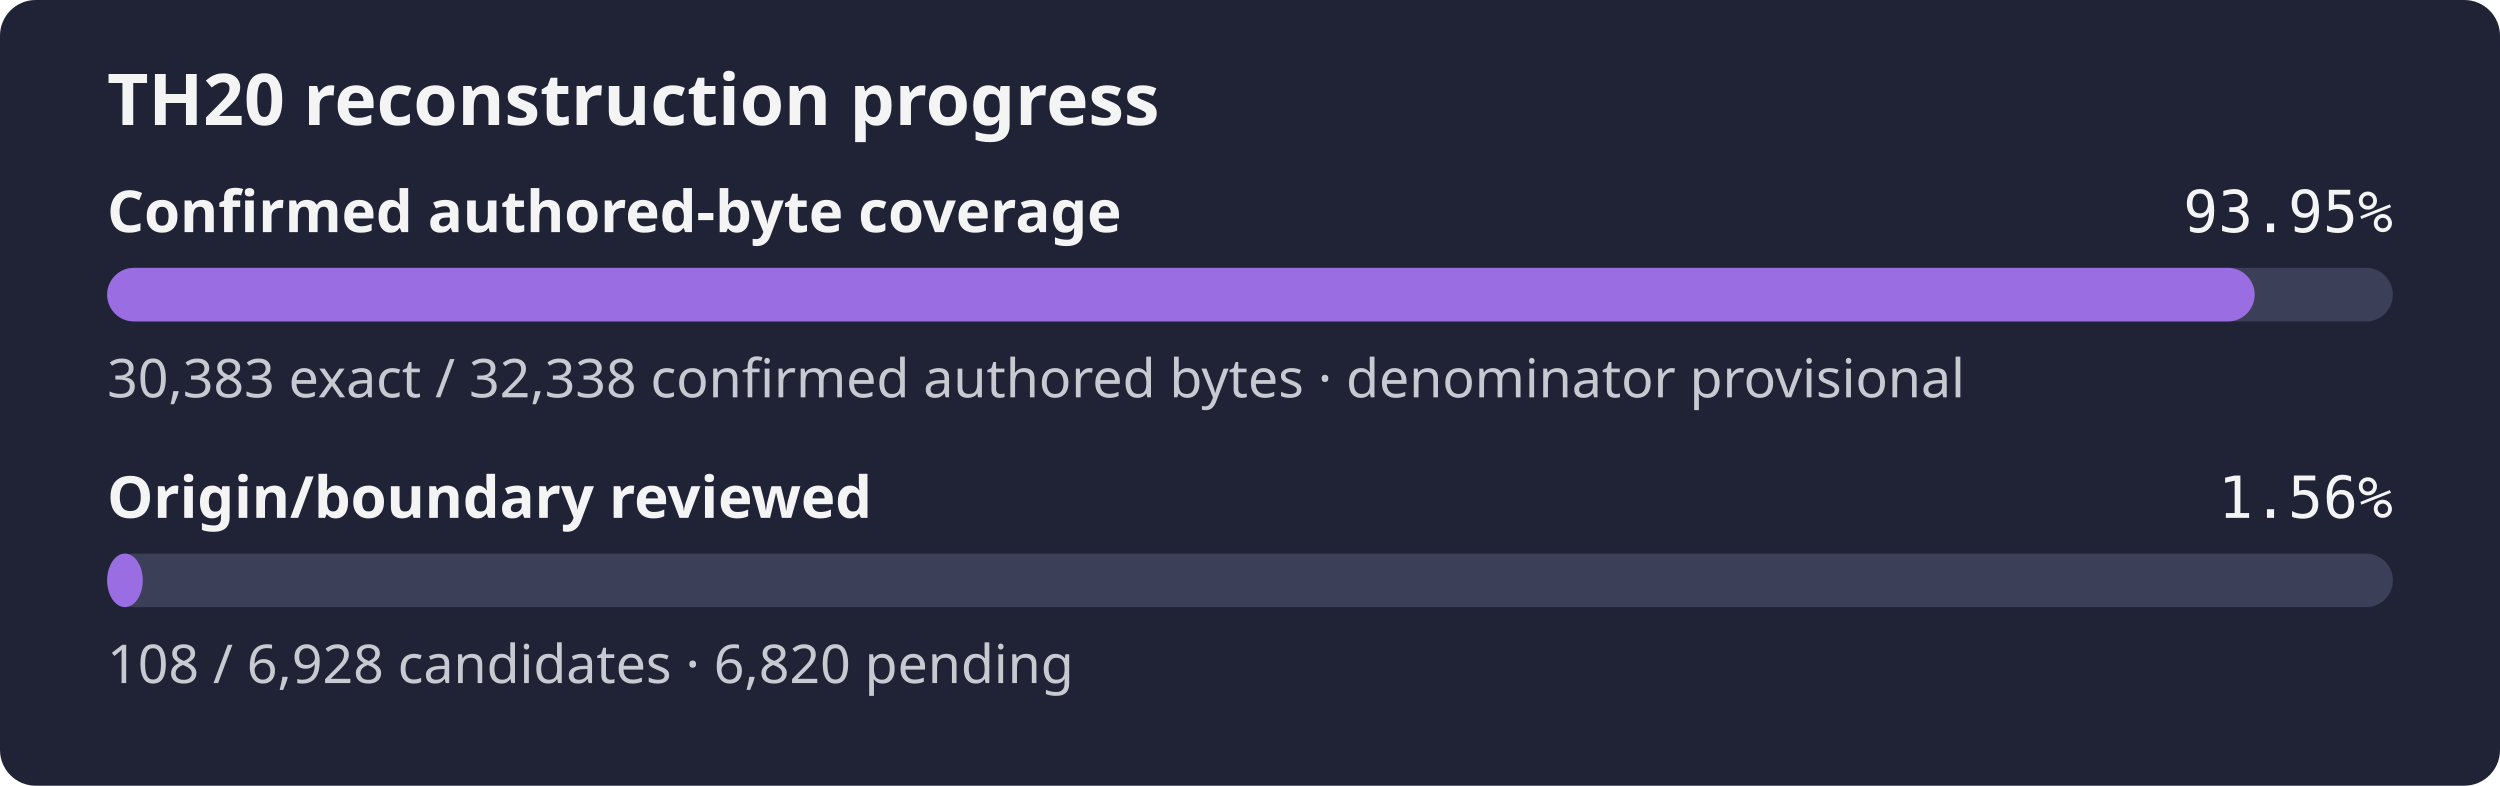
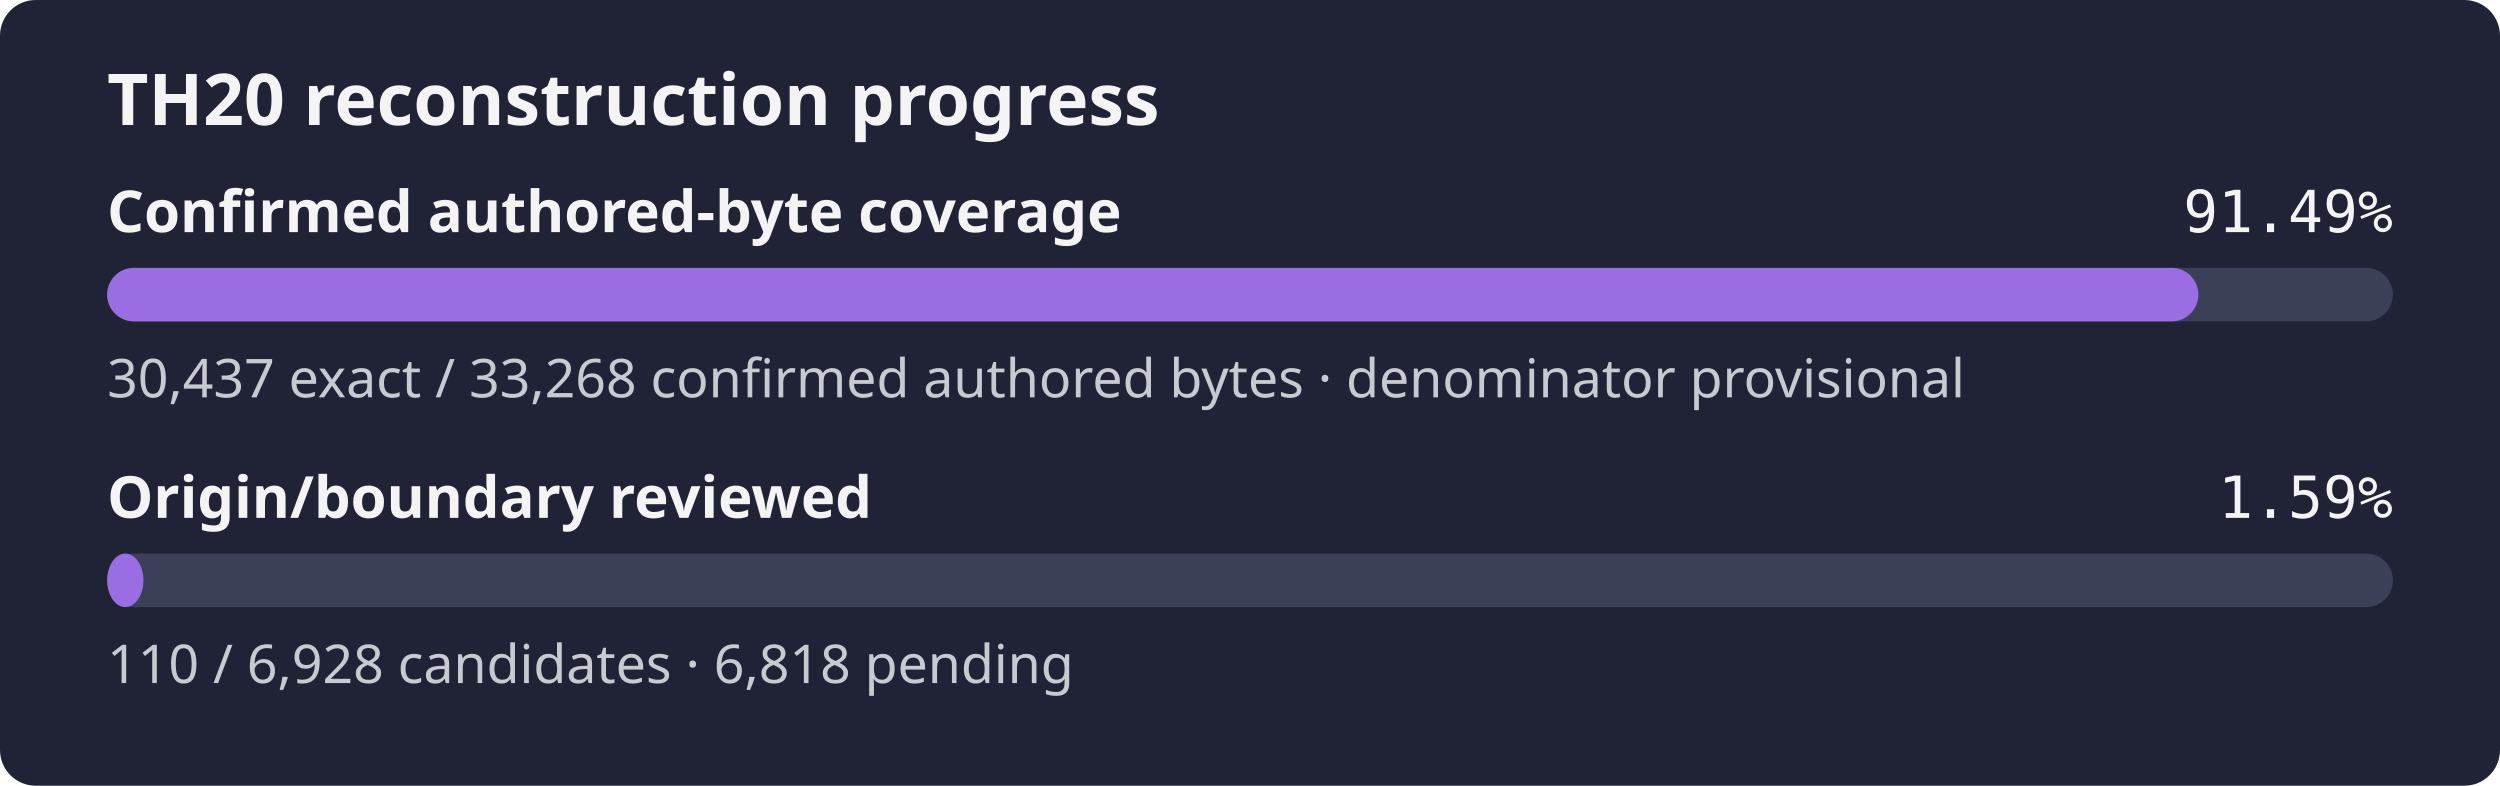
- <svg xmlns="http://www.w3.org/2000/svg" width="560" height="176" role="img" aria-label="TH20 reconstruction progress: 93.95% of the confirmed authored-byte set is exact, origin review 1.56%">
+ <svg xmlns="http://www.w3.org/2000/svg" width="560" height="176" role="img" aria-label="TH20 reconstruction progress: 91.49% of the confirmed authored-byte set is exact, origin review 1.59%">
  <rect width="560" height="176" rx="8" fill="#1f2335" />
  <text x="24" y="28" fill="#f4f4f5" font-family="sans-serif" font-size="16" font-weight="600">TH20 reconstruction progress</text>
  <text x="24" y="52" fill="#f4f4f5" font-family="sans-serif" font-size="13" font-weight="600">Confirmed authored-byte coverage</text>
-   <text x="536" y="52" fill="#f4f4f5" text-anchor="end" font-family="monospace" font-size="13">93.95%</text>
+   <text x="536" y="52" fill="#f4f4f5" text-anchor="end" font-family="monospace" font-size="13">91.49%</text>
  <rect x="24" y="60" width="512" height="12" rx="6" fill="#3b4058" />
-   <rect x="24" y="60" width="481.05" height="12" rx="6" fill="#9b6de3" />
-   <text x="24" y="89" fill="#c8cad2" font-family="sans-serif" font-size="12">30,383 exact / 32,338 confirmed authored bytes · denominator provisional</text>
+   <rect x="24" y="60" width="468.43" height="12" rx="6" fill="#9b6de3" />
+   <text x="24" y="89" fill="#c8cad2" font-family="sans-serif" font-size="12">30,437 exact / 33,268 confirmed authored bytes · denominator provisional</text>
  <text x="24" y="116" fill="#f4f4f5" font-family="sans-serif" font-size="13" font-weight="600">Origin/boundary reviewed</text>
-   <text x="536" y="116" fill="#f4f4f5" text-anchor="end" font-family="monospace" font-size="13">1.56%</text>
+   <text x="536" y="116" fill="#f4f4f5" text-anchor="end" font-family="monospace" font-size="13">1.59%</text>
  <rect x="24" y="124" width="512" height="12" rx="6" fill="#3b4058" />
-   <rect x="24" y="124" width="7.98" height="12" rx="6" fill="#9b6de3" />
-   <text x="24" y="153" fill="#c8cad2" font-family="sans-serif" font-size="12">108 / 6,928 candidates · 6,820 pending</text>
+   <rect x="24" y="124" width="8.13" height="12" rx="6" fill="#9b6de3" />
+   <text x="24" y="153" fill="#c8cad2" font-family="sans-serif" font-size="12">110 / 6,928 candidates · 6,818 pending</text>
</svg>
